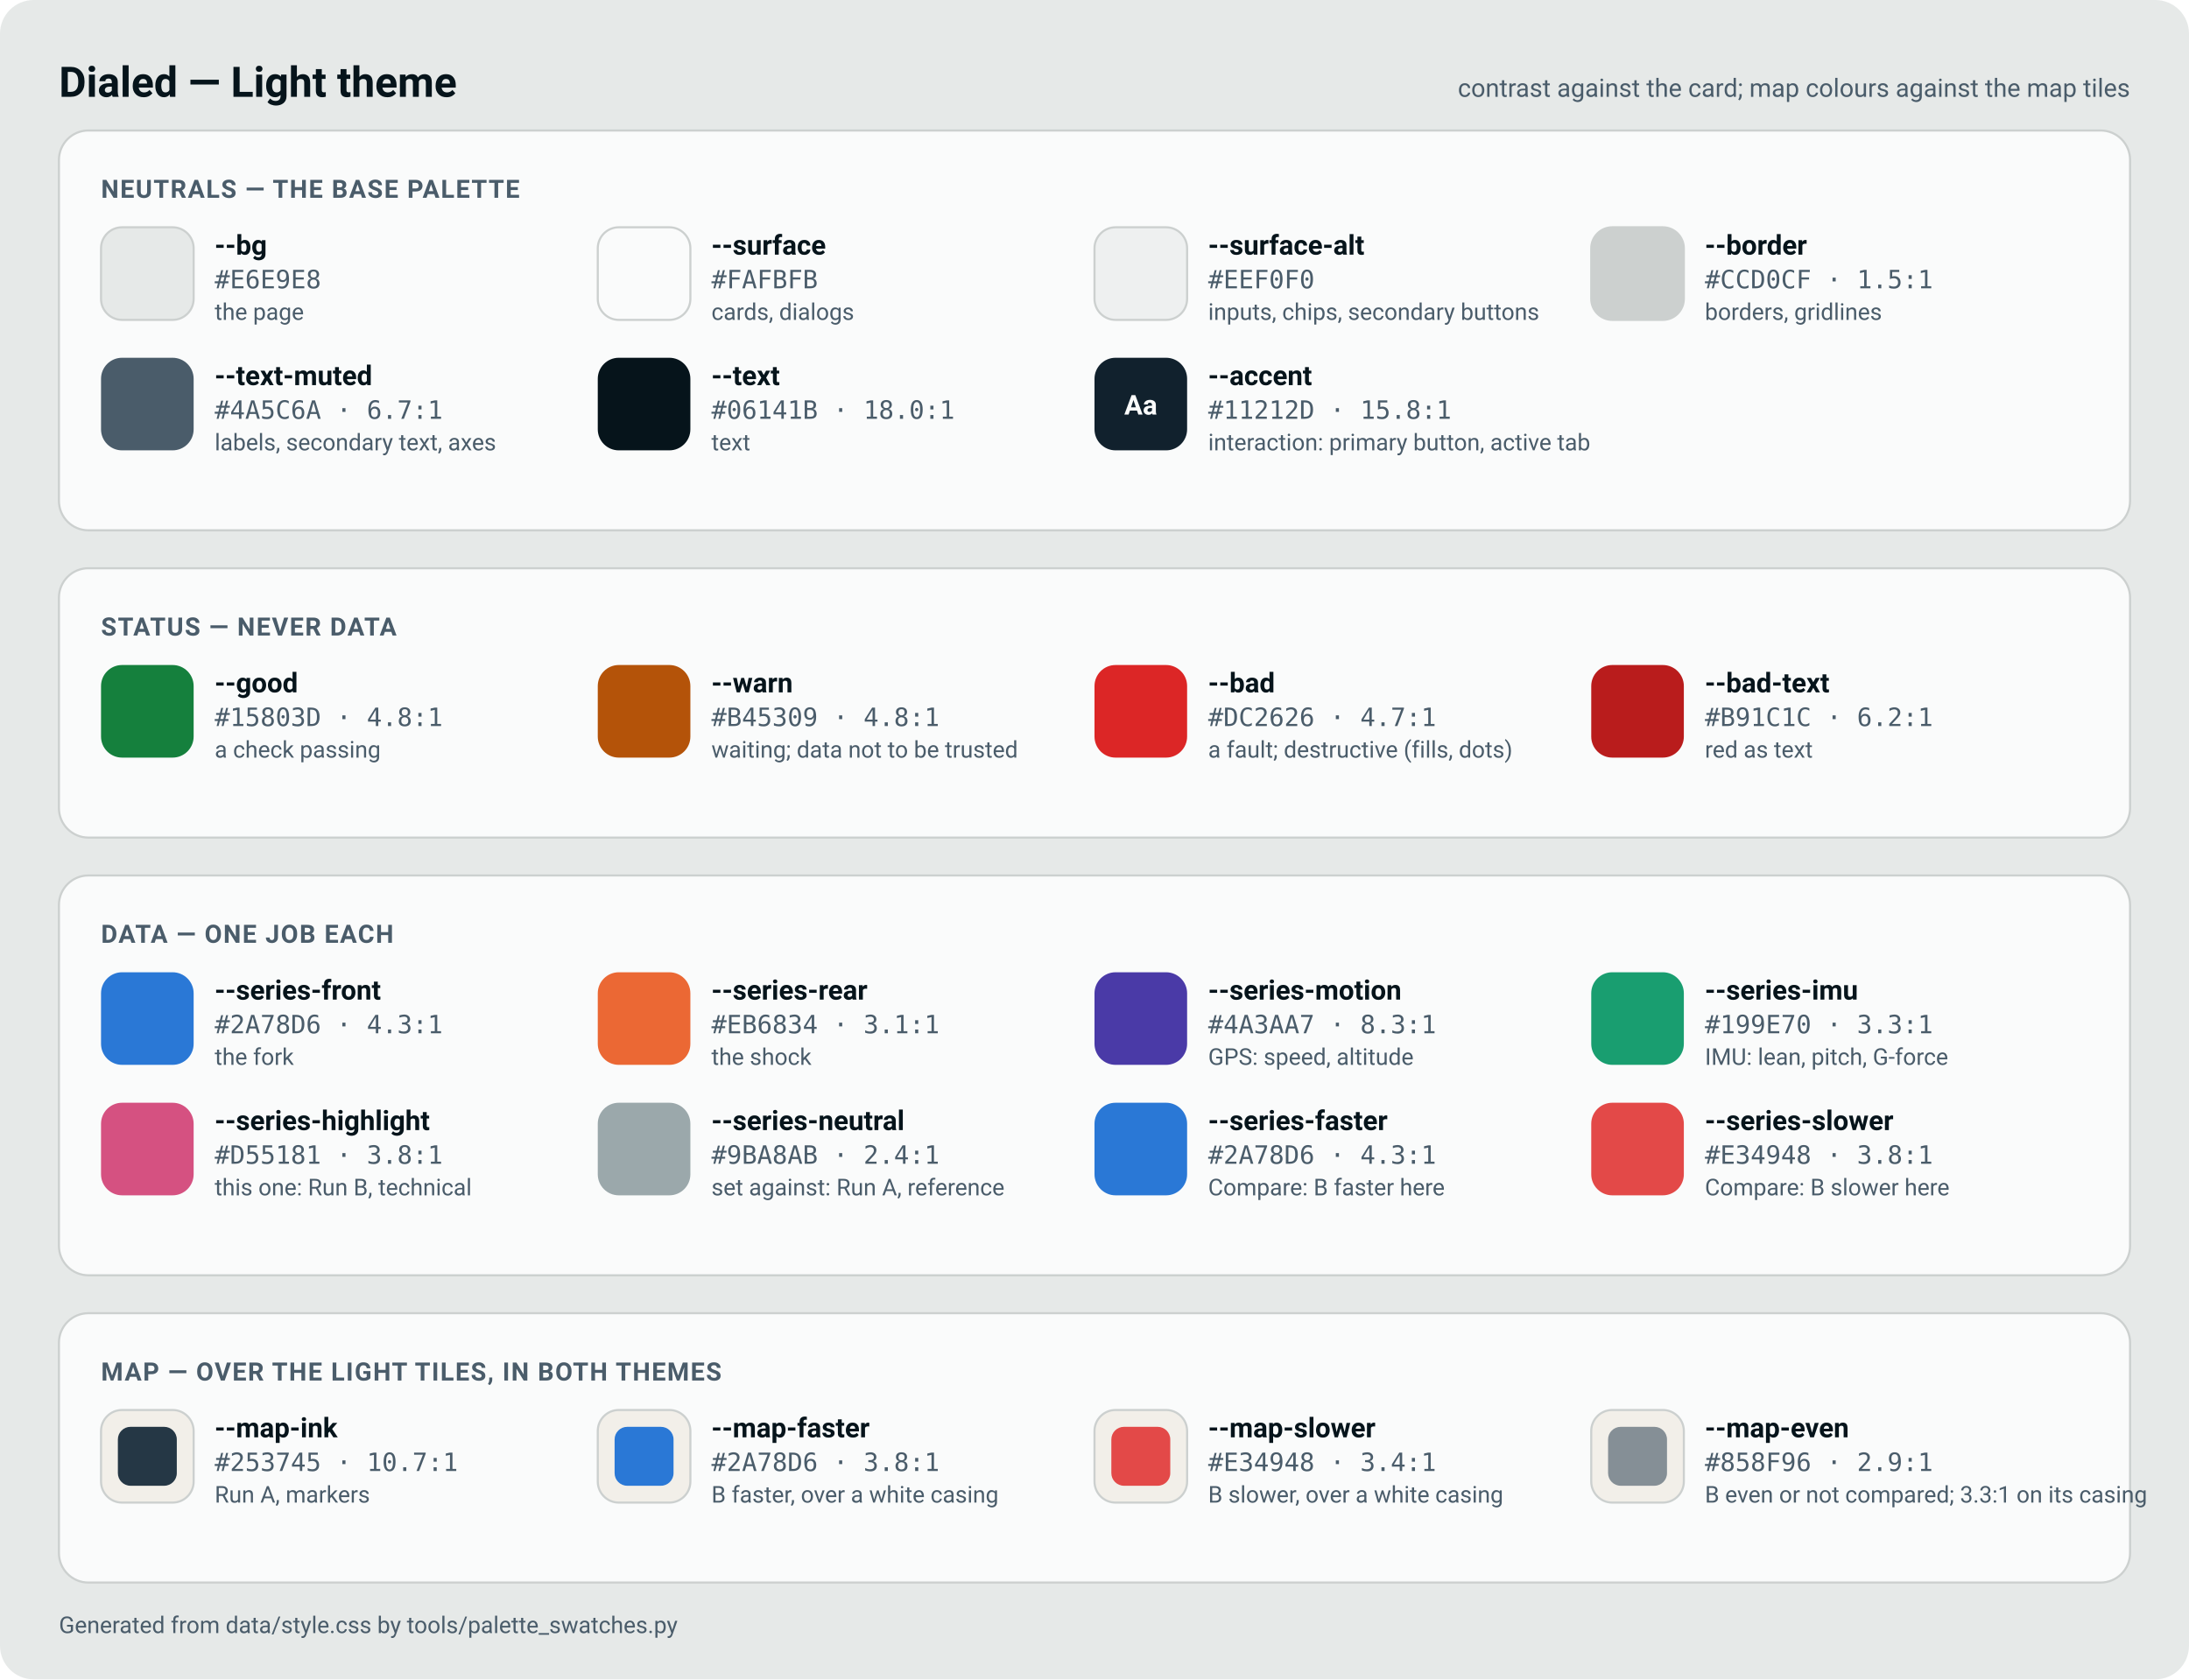
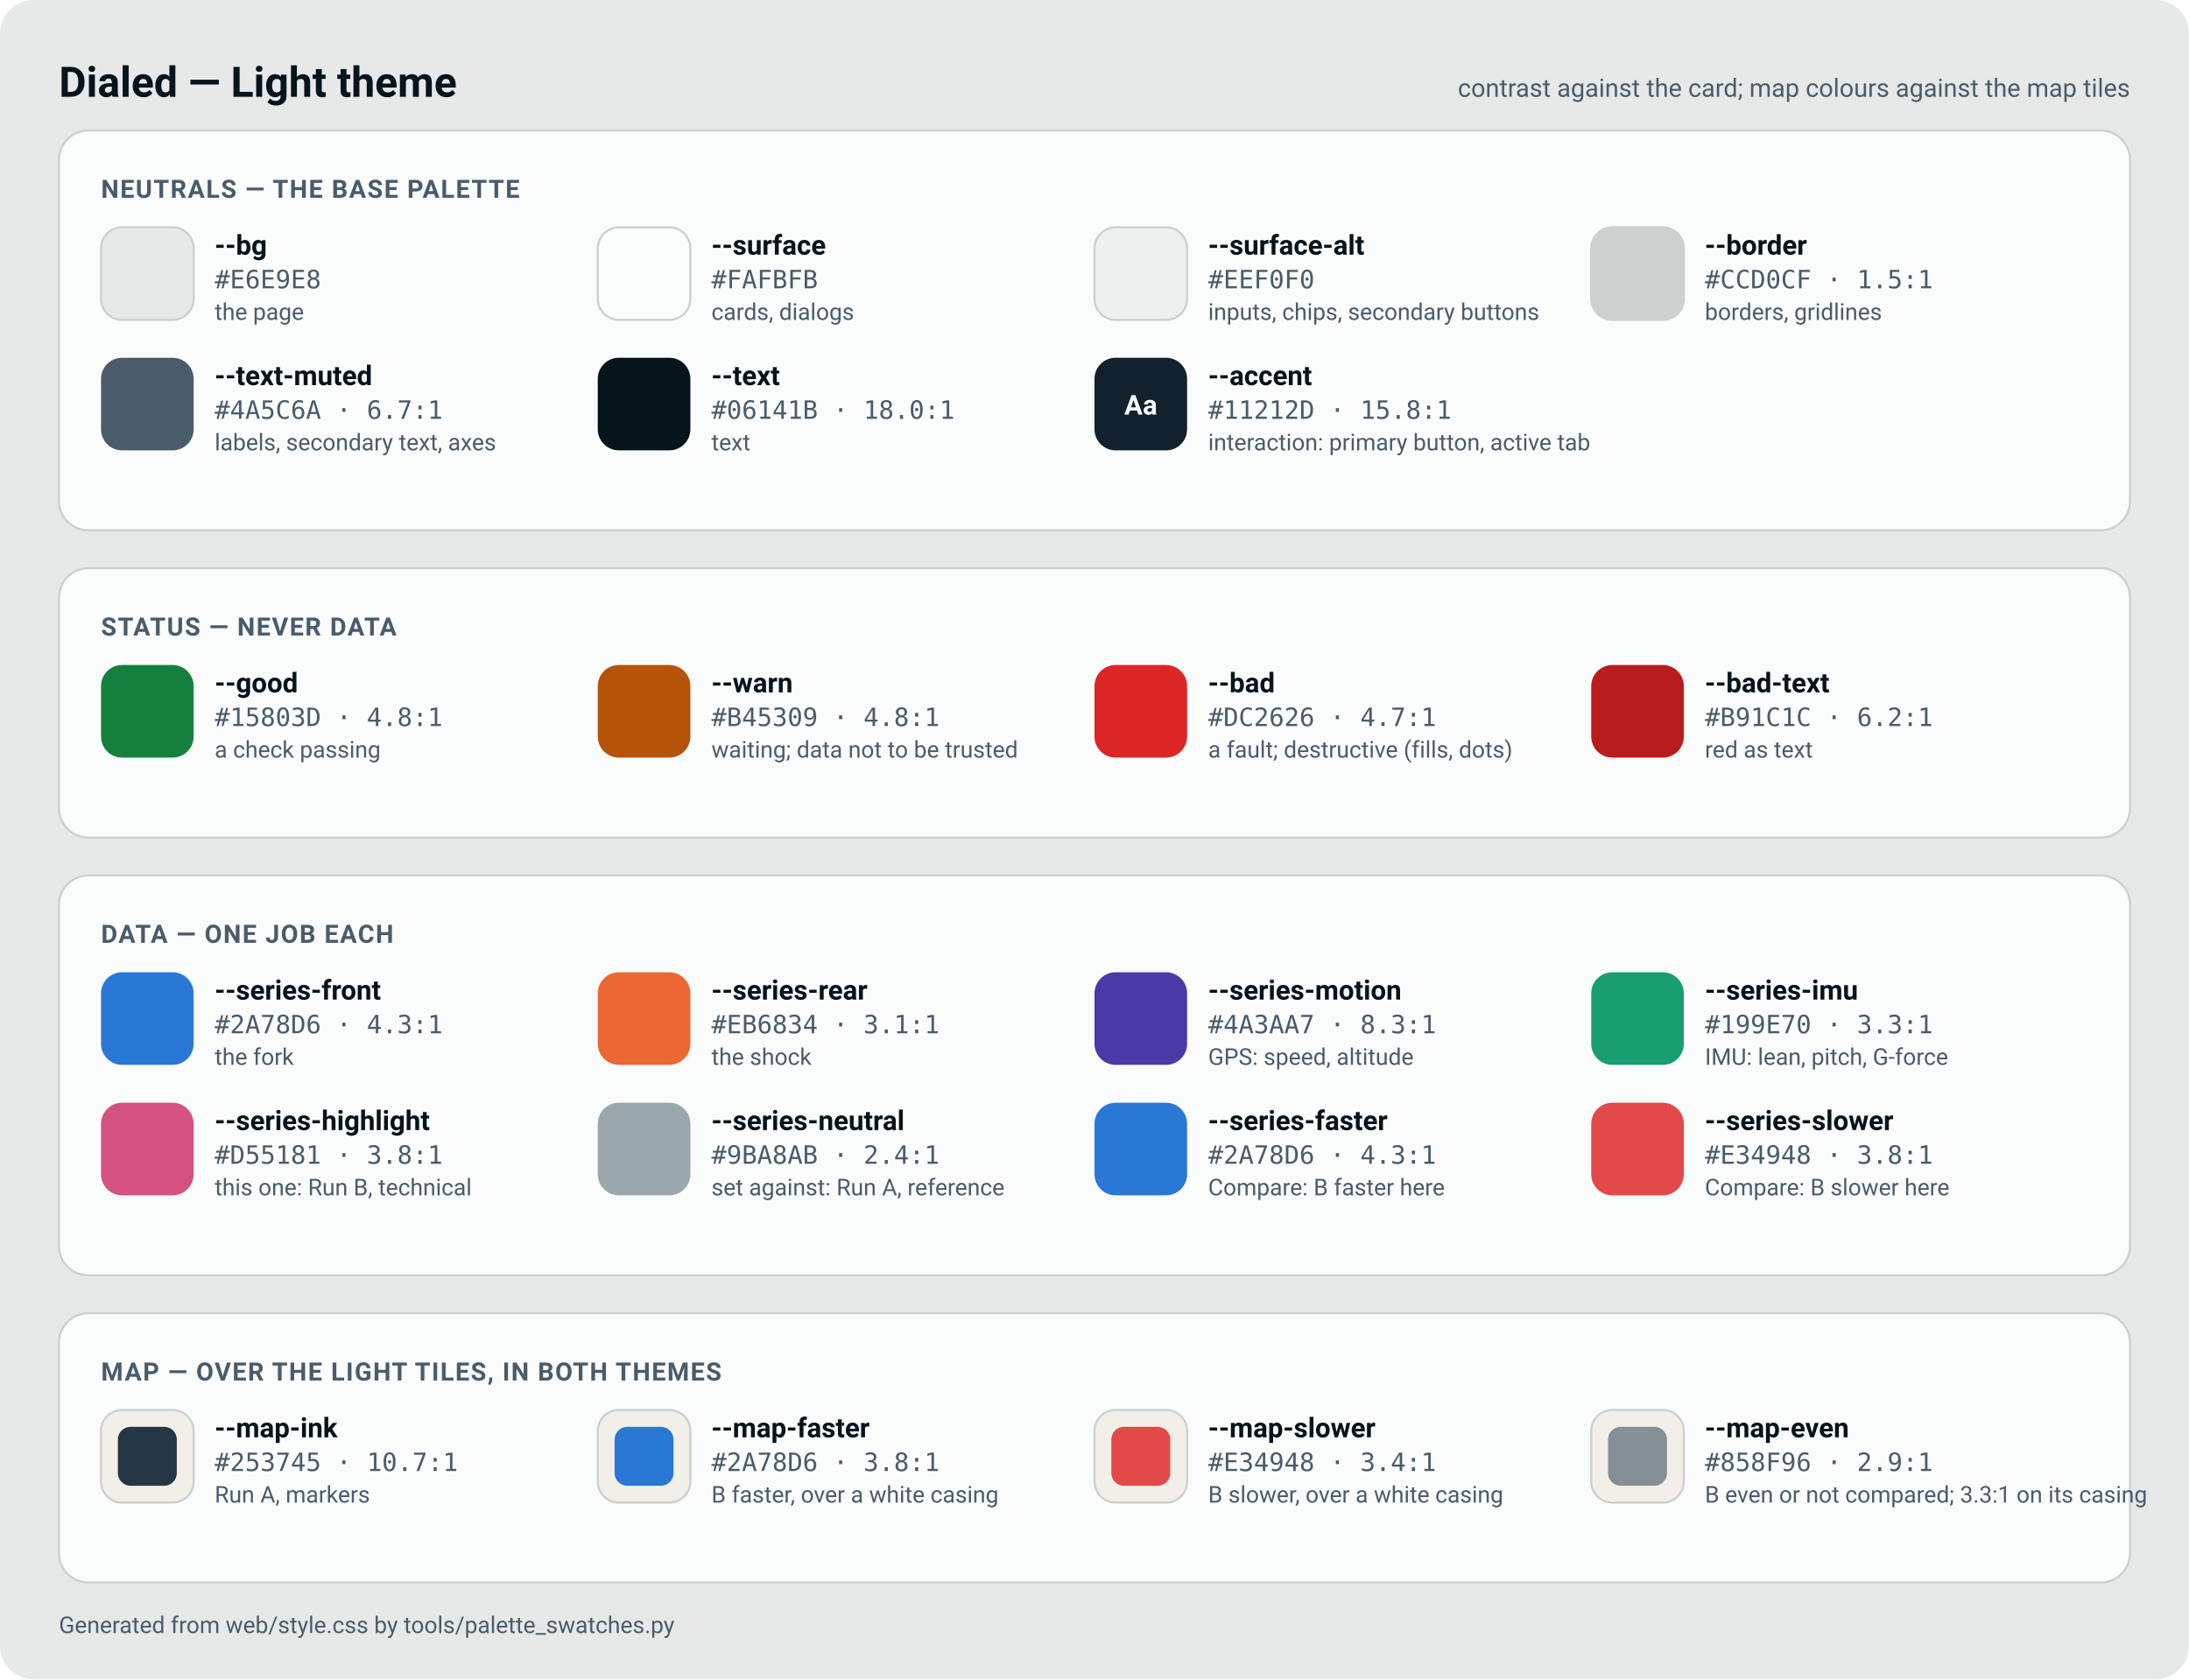
<svg xmlns="http://www.w3.org/2000/svg" width="1040" height="798" viewBox="0 0 1040 798" font-family="system-ui, -apple-system, Segoe UI, Roboto, sans-serif">
  <rect width="1040" height="798" rx="16" fill="#E6E9E8" />
  <text x="28" y="46" font-size="20" font-weight="700" fill="#06141B">Dialed — Light theme</text>
  <text x="1012" y="46" font-size="12" text-anchor="end" fill="#4A5C6A">contrast against the card; map colours against the map tiles</text>
  <rect x="28" y="62" width="984" height="190" rx="14" fill="#FAFBFB" stroke="#CCD0CF" />
  <text x="48" y="94" font-size="12" font-weight="700" letter-spacing="0.05em" fill="#4A5C6A">NEUTRALS — THE BASE PALETTE</text>
  <rect x="48" y="108" width="44" height="44" rx="10" fill="#E6E9E8" stroke="#CCD0CF" />
  <text x="102" y="121" font-size="13" font-weight="600" fill="#06141B">--bg</text>
  <text x="102" y="137" font-size="12" fill="#4A5C6A" font-family="ui-monospace, Consolas, monospace">#E6E9E8</text>
  <text x="102" y="152" font-size="11" fill="#4A5C6A">the page</text>
  <rect x="284" y="108" width="44" height="44" rx="10" fill="#FAFBFB" stroke="#CCD0CF" />
  <text x="338" y="121" font-size="13" font-weight="600" fill="#06141B">--surface</text>
  <text x="338" y="137" font-size="12" fill="#4A5C6A" font-family="ui-monospace, Consolas, monospace">#FAFBFB</text>
  <text x="338" y="152" font-size="11" fill="#4A5C6A">cards, dialogs</text>
  <rect x="520" y="108" width="44" height="44" rx="10" fill="#EEF0F0" stroke="#CCD0CF" />
  <text x="574" y="121" font-size="13" font-weight="600" fill="#06141B">--surface-alt</text>
  <text x="574" y="137" font-size="12" fill="#4A5C6A" font-family="ui-monospace, Consolas, monospace">#EEF0F0</text>
  <text x="574" y="152" font-size="11" fill="#4A5C6A">inputs, chips, secondary buttons</text>
  <rect x="756" y="108" width="44" height="44" rx="10" fill="#CCD0CF" stroke="#CCD0CF" />
  <text x="810" y="121" font-size="13" font-weight="600" fill="#06141B">--border</text>
  <text x="810" y="137" font-size="12" fill="#4A5C6A" font-family="ui-monospace, Consolas, monospace">#CCD0CF · 1.5:1</text>
  <text x="810" y="152" font-size="11" fill="#4A5C6A">borders, gridlines</text>
  <rect x="48" y="170" width="44" height="44" rx="10" fill="#4A5C6A" stroke="none" />
  <text x="102" y="183" font-size="13" font-weight="600" fill="#06141B">--text-muted</text>
  <text x="102" y="199" font-size="12" fill="#4A5C6A" font-family="ui-monospace, Consolas, monospace">#4A5C6A · 6.7:1</text>
  <text x="102" y="214" font-size="11" fill="#4A5C6A">labels, secondary text, axes</text>
  <rect x="284" y="170" width="44" height="44" rx="10" fill="#06141B" stroke="none" />
  <text x="338" y="183" font-size="13" font-weight="600" fill="#06141B">--text</text>
  <text x="338" y="199" font-size="12" fill="#4A5C6A" font-family="ui-monospace, Consolas, monospace">#06141B · 18.0:1</text>
  <text x="338" y="214" font-size="11" fill="#4A5C6A">text</text>
  <rect x="520" y="170" width="44" height="44" rx="10" fill="#11212D" stroke="none" />
  <text x="542" y="197" font-size="13" font-weight="700" text-anchor="middle" fill="#FAFBFB">Aa</text>
  <text x="574" y="183" font-size="13" font-weight="600" fill="#06141B">--accent</text>
  <text x="574" y="199" font-size="12" fill="#4A5C6A" font-family="ui-monospace, Consolas, monospace">#11212D · 15.8:1</text>
  <text x="574" y="214" font-size="11" fill="#4A5C6A">interaction: primary button, active tab</text>
  <rect x="28" y="270" width="984" height="128" rx="14" fill="#FAFBFB" stroke="#CCD0CF" />
  <text x="48" y="302" font-size="12" font-weight="700" letter-spacing="0.05em" fill="#4A5C6A">STATUS — NEVER DATA</text>
  <rect x="48" y="316" width="44" height="44" rx="10" fill="#15803d" stroke="none" />
  <text x="102" y="329" font-size="13" font-weight="600" fill="#06141B">--good</text>
  <text x="102" y="345" font-size="12" fill="#4A5C6A" font-family="ui-monospace, Consolas, monospace">#15803D · 4.8:1</text>
  <text x="102" y="360" font-size="11" fill="#4A5C6A">a check passing</text>
  <rect x="284" y="316" width="44" height="44" rx="10" fill="#b45309" stroke="none" />
  <text x="338" y="329" font-size="13" font-weight="600" fill="#06141B">--warn</text>
  <text x="338" y="345" font-size="12" fill="#4A5C6A" font-family="ui-monospace, Consolas, monospace">#B45309 · 4.8:1</text>
  <text x="338" y="360" font-size="11" fill="#4A5C6A">waiting; data not to be trusted</text>
  <rect x="520" y="316" width="44" height="44" rx="10" fill="#dc2626" stroke="none" />
  <text x="574" y="329" font-size="13" font-weight="600" fill="#06141B">--bad</text>
  <text x="574" y="345" font-size="12" fill="#4A5C6A" font-family="ui-monospace, Consolas, monospace">#DC2626 · 4.7:1</text>
  <text x="574" y="360" font-size="11" fill="#4A5C6A">a fault; destructive (fills, dots)</text>
  <rect x="756" y="316" width="44" height="44" rx="10" fill="#b91c1c" stroke="none" />
  <text x="810" y="329" font-size="13" font-weight="600" fill="#06141B">--bad-text</text>
  <text x="810" y="345" font-size="12" fill="#4A5C6A" font-family="ui-monospace, Consolas, monospace">#B91C1C · 6.2:1</text>
  <text x="810" y="360" font-size="11" fill="#4A5C6A">red as text</text>
  <rect x="28" y="416" width="984" height="190" rx="14" fill="#FAFBFB" stroke="#CCD0CF" />
  <text x="48" y="448" font-size="12" font-weight="700" letter-spacing="0.05em" fill="#4A5C6A">DATA — ONE JOB EACH</text>
  <rect x="48" y="462" width="44" height="44" rx="10" fill="#2a78d6" stroke="none" />
  <text x="102" y="475" font-size="13" font-weight="600" fill="#06141B">--series-front</text>
  <text x="102" y="491" font-size="12" fill="#4A5C6A" font-family="ui-monospace, Consolas, monospace">#2A78D6 · 4.3:1</text>
  <text x="102" y="506" font-size="11" fill="#4A5C6A">the fork</text>
  <rect x="284" y="462" width="44" height="44" rx="10" fill="#eb6834" stroke="none" />
  <text x="338" y="475" font-size="13" font-weight="600" fill="#06141B">--series-rear</text>
  <text x="338" y="491" font-size="12" fill="#4A5C6A" font-family="ui-monospace, Consolas, monospace">#EB6834 · 3.1:1</text>
  <text x="338" y="506" font-size="11" fill="#4A5C6A">the shock</text>
  <rect x="520" y="462" width="44" height="44" rx="10" fill="#4a3aa7" stroke="none" />
  <text x="574" y="475" font-size="13" font-weight="600" fill="#06141B">--series-motion</text>
  <text x="574" y="491" font-size="12" fill="#4A5C6A" font-family="ui-monospace, Consolas, monospace">#4A3AA7 · 8.3:1</text>
  <text x="574" y="506" font-size="11" fill="#4A5C6A">GPS: speed, altitude</text>
  <rect x="756" y="462" width="44" height="44" rx="10" fill="#199e70" stroke="none" />
  <text x="810" y="475" font-size="13" font-weight="600" fill="#06141B">--series-imu</text>
  <text x="810" y="491" font-size="12" fill="#4A5C6A" font-family="ui-monospace, Consolas, monospace">#199E70 · 3.3:1</text>
  <text x="810" y="506" font-size="11" fill="#4A5C6A">IMU: lean, pitch, G-force</text>
  <rect x="48" y="524" width="44" height="44" rx="10" fill="#d55181" stroke="none" />
  <text x="102" y="537" font-size="13" font-weight="600" fill="#06141B">--series-highlight</text>
  <text x="102" y="553" font-size="12" fill="#4A5C6A" font-family="ui-monospace, Consolas, monospace">#D55181 · 3.8:1</text>
  <text x="102" y="568" font-size="11" fill="#4A5C6A">this one: Run B, technical</text>
  <rect x="284" y="524" width="44" height="44" rx="10" fill="#9BA8AB" stroke="none" />
  <text x="338" y="537" font-size="13" font-weight="600" fill="#06141B">--series-neutral</text>
  <text x="338" y="553" font-size="12" fill="#4A5C6A" font-family="ui-monospace, Consolas, monospace">#9BA8AB · 2.4:1</text>
  <text x="338" y="568" font-size="11" fill="#4A5C6A">set against: Run A, reference</text>
  <rect x="520" y="524" width="44" height="44" rx="10" fill="#2a78d6" stroke="none" />
  <text x="574" y="537" font-size="13" font-weight="600" fill="#06141B">--series-faster</text>
  <text x="574" y="553" font-size="12" fill="#4A5C6A" font-family="ui-monospace, Consolas, monospace">#2A78D6 · 4.3:1</text>
  <text x="574" y="568" font-size="11" fill="#4A5C6A">Compare: B faster here</text>
  <rect x="756" y="524" width="44" height="44" rx="10" fill="#e34948" stroke="none" />
  <text x="810" y="537" font-size="13" font-weight="600" fill="#06141B">--series-slower</text>
  <text x="810" y="553" font-size="12" fill="#4A5C6A" font-family="ui-monospace, Consolas, monospace">#E34948 · 3.8:1</text>
  <text x="810" y="568" font-size="11" fill="#4A5C6A">Compare: B slower here</text>
  <rect x="28" y="624" width="984" height="128" rx="14" fill="#FAFBFB" stroke="#CCD0CF" />
  <text x="48" y="656" font-size="12" font-weight="700" letter-spacing="0.05em" fill="#4A5C6A">MAP — OVER THE LIGHT TILES, IN BOTH THEMES</text>
  <rect x="48" y="670" width="44" height="44" rx="10" fill="#F2EFE9" stroke="#CCD0CF" />
  <rect x="56" y="678" width="28" height="28" rx="6" fill="#253745" />
  <text x="102" y="683" font-size="13" font-weight="600" fill="#06141B">--map-ink</text>
  <text x="102" y="699" font-size="12" fill="#4A5C6A" font-family="ui-monospace, Consolas, monospace">#253745 · 10.7:1</text>
  <text x="102" y="714" font-size="11" fill="#4A5C6A">Run A, markers</text>
  <rect x="284" y="670" width="44" height="44" rx="10" fill="#F2EFE9" stroke="#CCD0CF" />
  <rect x="292" y="678" width="28" height="28" rx="6" fill="#2a78d6" />
  <text x="338" y="683" font-size="13" font-weight="600" fill="#06141B">--map-faster</text>
  <text x="338" y="699" font-size="12" fill="#4A5C6A" font-family="ui-monospace, Consolas, monospace">#2A78D6 · 3.8:1</text>
  <text x="338" y="714" font-size="11" fill="#4A5C6A">B faster, over a white casing</text>
  <rect x="520" y="670" width="44" height="44" rx="10" fill="#F2EFE9" stroke="#CCD0CF" />
  <rect x="528" y="678" width="28" height="28" rx="6" fill="#e34948" />
  <text x="574" y="683" font-size="13" font-weight="600" fill="#06141B">--map-slower</text>
  <text x="574" y="699" font-size="12" fill="#4A5C6A" font-family="ui-monospace, Consolas, monospace">#E34948 · 3.4:1</text>
  <text x="574" y="714" font-size="11" fill="#4A5C6A">B slower, over a white casing</text>
  <rect x="756" y="670" width="44" height="44" rx="10" fill="#F2EFE9" stroke="#CCD0CF" />
  <rect x="764" y="678" width="28" height="28" rx="6" fill="#858f96" />
  <text x="810" y="683" font-size="13" font-weight="600" fill="#06141B">--map-even</text>
  <text x="810" y="699" font-size="12" fill="#4A5C6A" font-family="ui-monospace, Consolas, monospace">#858F96 · 2.9:1</text>
  <text x="810" y="714" font-size="11" fill="#4A5C6A">B even or not compared; 3.3:1 on its casing</text>
-   <text x="28" y="776" font-size="11" fill="#4A5C6A">Generated from data/style.css by tools/palette_swatches.py</text>
+   <text x="28" y="776" font-size="11" fill="#4A5C6A">Generated from web/style.css by tools/palette_swatches.py</text>
</svg>
